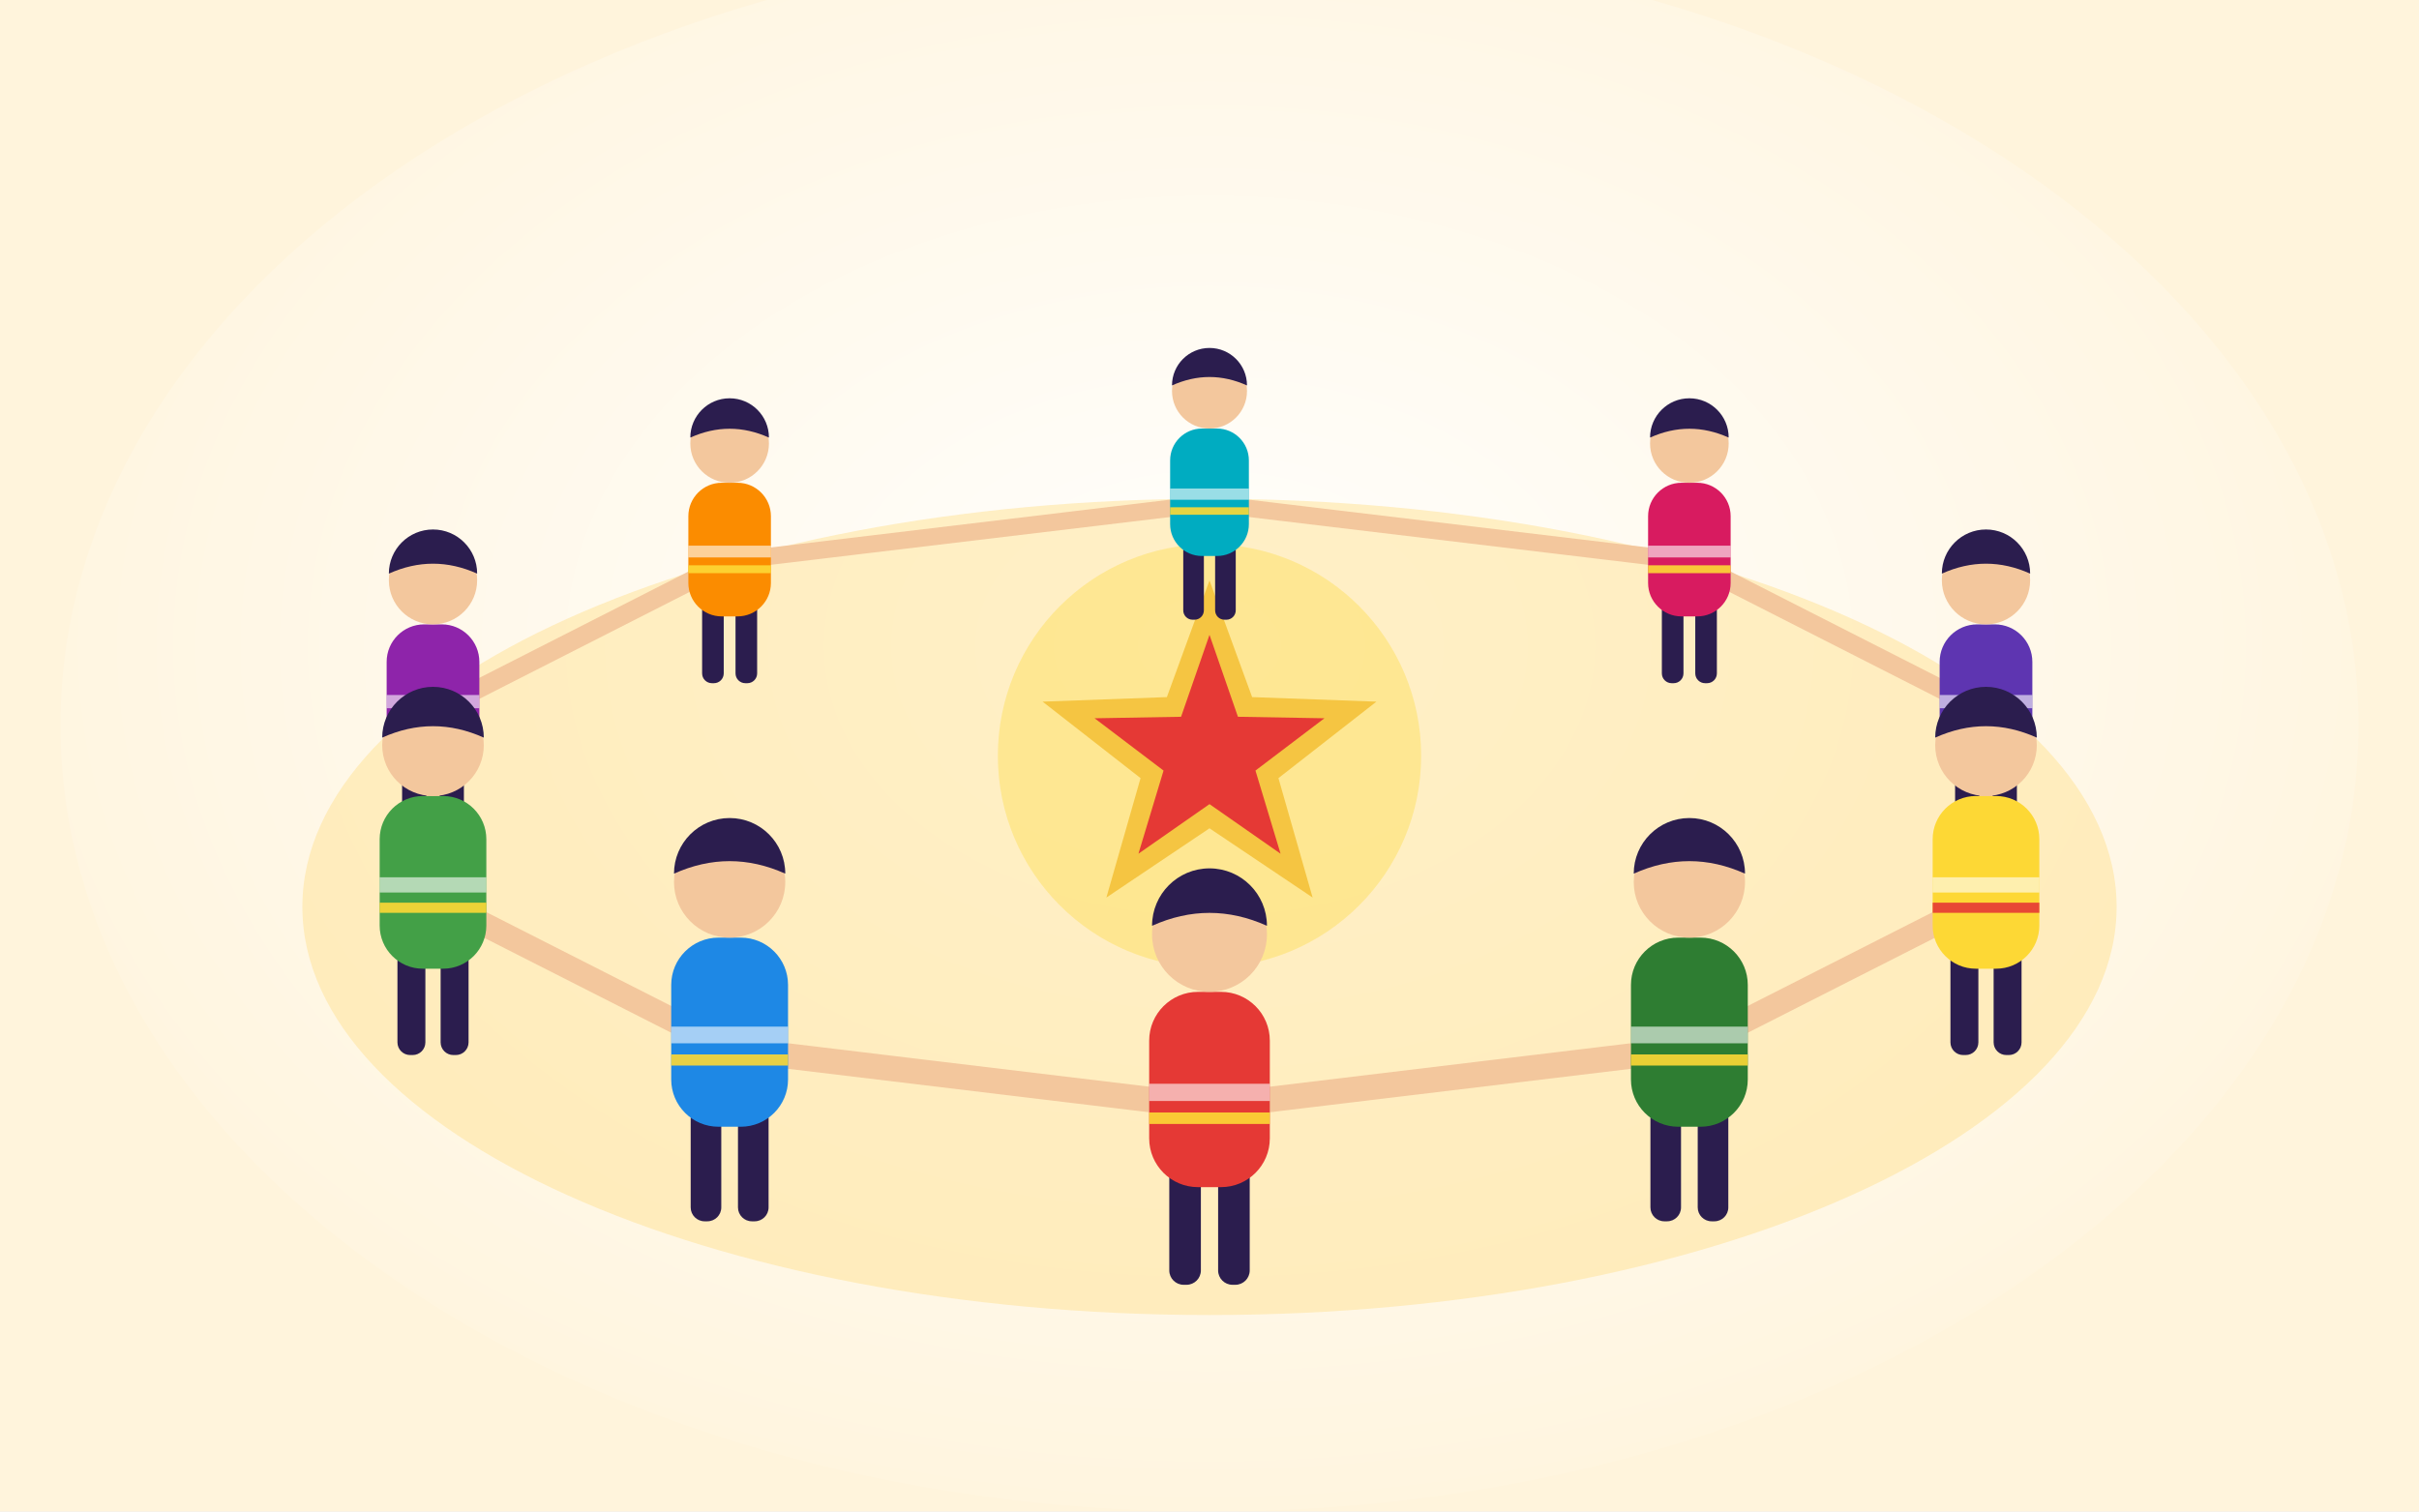
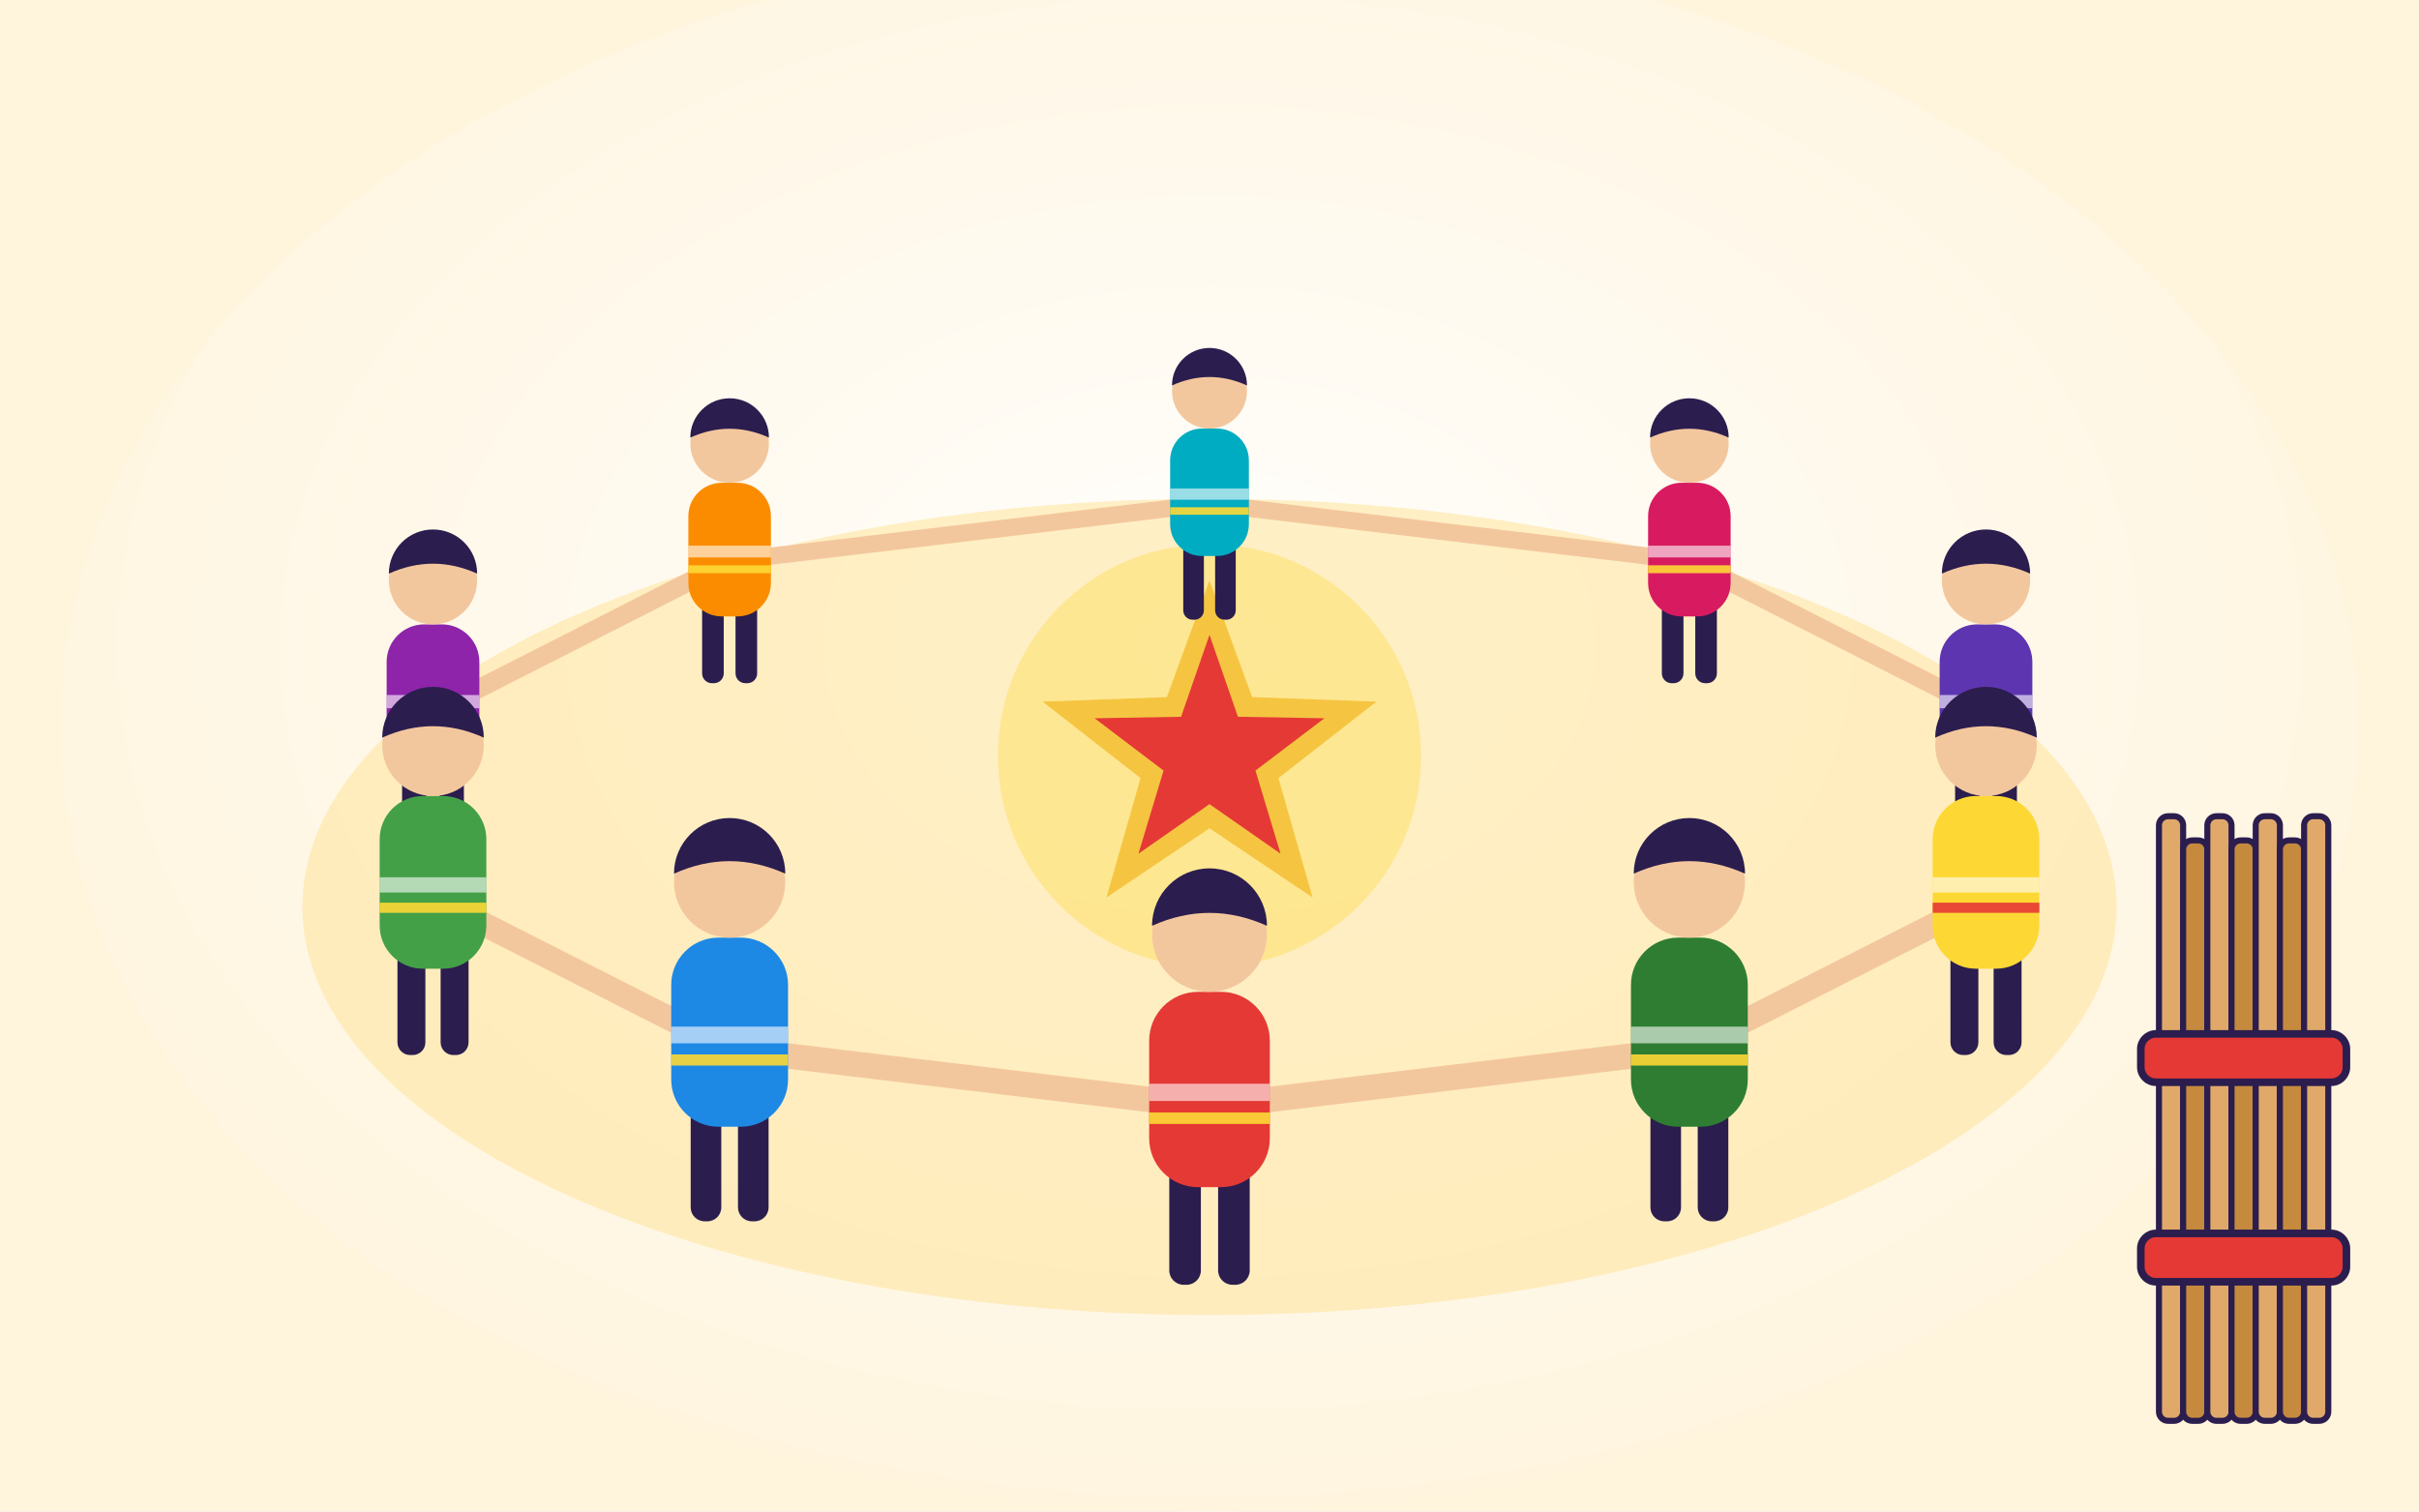
<svg xmlns="http://www.w3.org/2000/svg" viewBox="0 0 800 500" role="img" aria-label="Nhiều người nắm tay nhau thành vòng tròn quanh ngôi sao">
  <defs>
    <radialGradient id="glow" cx="50%" cy="45%" r="60%">
      <stop offset="0" stop-color="#ffffff" stop-opacity=".95" />
      <stop offset="1" stop-color="#ffffff" stop-opacity="0" />
    </radialGradient>
  </defs>
  <rect width="800" height="500" fill="#fff4dc" />
  <ellipse cx="400" cy="240" rx="380" ry="260" fill="url(#glow)" />
  <ellipse cx="400" cy="300" rx="300" ry="135" fill="#ffe39a" opacity=".55" />
  <circle cx="400" cy="250" r="70" fill="#fdd835" opacity=".35" />
  <polygon points="400.0,192.0 414.1,230.6 455.2,232.1 422.8,257.4 434.1,296.9 400.0,274.0 365.9,296.9 377.2,257.4 344.8,232.1 385.9,230.6" fill="#f5c542" />
  <polygon points="400.0,210.0 409.4,237.1 438.0,237.6 415.2,254.9 423.5,282.4 400.0,266.0 376.5,282.4 384.8,254.9 362.0,237.6 390.6,237.1" fill="#e53935" />
  <line x1="400.0" y1="366.1" x2="241.3" y2="347.0" stroke="#f3c79d" stroke-width="8.4" stroke-linecap="round" />
  <line x1="241.3" y1="347.0" x2="143.2" y2="297.2" stroke="#f3c79d" stroke-width="7.9" stroke-linecap="round" />
  <line x1="143.2" y1="297.2" x2="143.2" y2="235.5" stroke="#f3c79d" stroke-width="7.1" stroke-linecap="round" />
  <line x1="143.2" y1="235.5" x2="241.3" y2="185.6" stroke="#f3c79d" stroke-width="6.2" stroke-linecap="round" />
  <line x1="241.3" y1="185.6" x2="400.0" y2="166.6" stroke="#f3c79d" stroke-width="5.7" stroke-linecap="round" />
  <line x1="400.0" y1="166.6" x2="558.7" y2="185.6" stroke="#f3c79d" stroke-width="5.7" stroke-linecap="round" />
  <line x1="558.7" y1="185.6" x2="656.8" y2="235.5" stroke="#f3c79d" stroke-width="6.2" stroke-linecap="round" />
  <line x1="656.8" y1="235.5" x2="656.8" y2="297.2" stroke="#f3c79d" stroke-width="7.1" stroke-linecap="round" />
  <line x1="656.8" y1="297.2" x2="558.7" y2="347.0" stroke="#f3c79d" stroke-width="7.9" stroke-linecap="round" />
  <line x1="558.7" y1="347.0" x2="400.0" y2="366.1" stroke="#f3c79d" stroke-width="8.4" stroke-linecap="round" />
  <g transform="translate(400.0 205.0) scale(0.62)">
    <rect x="-14" y="-42" width="11" height="42" rx="5" fill="#2b1d4e" />
    <rect x="3" y="-42" width="11" height="42" rx="5" fill="#2b1d4e" />
    <rect x="-21" y="-102" width="42" height="68" rx="17" fill="#00acc1" />
    <rect x="-21" y="-70" width="42" height="6" fill="#ffffff" opacity=".6" />
    <rect x="-21" y="-60" width="42" height="4" fill="#fdd835" opacity=".9" />
    <circle cx="0" cy="-122" r="20" fill="#f3c79d" />
    <path d="M-20 -125 a20 20 0 0 1 40 0 q-20 -9 -40 0z" fill="#2b1d4e" />
  </g>
  <g transform="translate(241.3 226.0) scale(0.65)">
    <rect x="-14" y="-42" width="11" height="42" rx="5" fill="#2b1d4e" />
    <rect x="3" y="-42" width="11" height="42" rx="5" fill="#2b1d4e" />
    <rect x="-21" y="-102" width="42" height="68" rx="17" fill="#fb8c00" />
    <rect x="-21" y="-70" width="42" height="6" fill="#ffffff" opacity=".6" />
    <rect x="-21" y="-60" width="42" height="4" fill="#fdd835" opacity=".9" />
    <circle cx="0" cy="-122" r="20" fill="#f3c79d" />
    <path d="M-20 -125 a20 20 0 0 1 40 0 q-20 -9 -40 0z" fill="#2b1d4e" />
  </g>
  <g transform="translate(558.7 226.0) scale(0.65)">
    <rect x="-14" y="-42" width="11" height="42" rx="5" fill="#2b1d4e" />
    <rect x="3" y="-42" width="11" height="42" rx="5" fill="#2b1d4e" />
    <rect x="-21" y="-102" width="42" height="68" rx="17" fill="#d81b60" />
    <rect x="-21" y="-70" width="42" height="6" fill="#ffffff" opacity=".6" />
    <rect x="-21" y="-60" width="42" height="4" fill="#fdd835" opacity=".9" />
    <circle cx="0" cy="-122" r="20" fill="#f3c79d" />
    <path d="M-20 -125 a20 20 0 0 1 40 0 q-20 -9 -40 0z" fill="#2b1d4e" />
  </g>
  <g transform="translate(143.2 281.0) scale(0.73)">
    <rect x="-14" y="-42" width="11" height="42" rx="5" fill="#2b1d4e" />
    <rect x="3" y="-42" width="11" height="42" rx="5" fill="#2b1d4e" />
    <rect x="-21" y="-102" width="42" height="68" rx="17" fill="#8e24aa" />
    <rect x="-21" y="-70" width="42" height="6" fill="#ffffff" opacity=".6" />
    <rect x="-21" y="-60" width="42" height="4" fill="#fdd835" opacity=".9" />
    <circle cx="0" cy="-122" r="20" fill="#f3c79d" />
    <path d="M-20 -125 a20 20 0 0 1 40 0 q-20 -9 -40 0z" fill="#2b1d4e" />
  </g>
  <g transform="translate(656.8 281.0) scale(0.73)">
    <rect x="-14" y="-42" width="11" height="42" rx="5" fill="#2b1d4e" />
    <rect x="3" y="-42" width="11" height="42" rx="5" fill="#2b1d4e" />
    <rect x="-21" y="-102" width="42" height="68" rx="17" fill="#5e35b1" />
    <rect x="-21" y="-70" width="42" height="6" fill="#ffffff" opacity=".6" />
    <rect x="-21" y="-60" width="42" height="4" fill="#fdd835" opacity=".9" />
    <circle cx="0" cy="-122" r="20" fill="#f3c79d" />
    <path d="M-20 -125 a20 20 0 0 1 40 0 q-20 -9 -40 0z" fill="#2b1d4e" />
  </g>
  <g transform="translate(143.2 349.0) scale(0.84)">
    <rect x="-14" y="-42" width="11" height="42" rx="5" fill="#2b1d4e" />
    <rect x="3" y="-42" width="11" height="42" rx="5" fill="#2b1d4e" />
    <rect x="-21" y="-102" width="42" height="68" rx="17" fill="#43a047" />
    <rect x="-21" y="-70" width="42" height="6" fill="#ffffff" opacity=".6" />
    <rect x="-21" y="-60" width="42" height="4" fill="#fdd835" opacity=".9" />
    <circle cx="0" cy="-122" r="20" fill="#f3c79d" />
    <path d="M-20 -125 a20 20 0 0 1 40 0 q-20 -9 -40 0z" fill="#2b1d4e" />
  </g>
  <g transform="translate(656.8 349.0) scale(0.84)">
    <rect x="-14" y="-42" width="11" height="42" rx="5" fill="#2b1d4e" />
    <rect x="3" y="-42" width="11" height="42" rx="5" fill="#2b1d4e" />
    <rect x="-21" y="-102" width="42" height="68" rx="17" fill="#fdd835" />
    <rect x="-21" y="-70" width="42" height="6" fill="#ffffff" opacity=".6" />
    <rect x="-21" y="-60" width="42" height="4" fill="#e53935" opacity=".9" />
    <circle cx="0" cy="-122" r="20" fill="#f3c79d" />
    <path d="M-20 -125 a20 20 0 0 1 40 0 q-20 -9 -40 0z" fill="#2b1d4e" />
  </g>
  <g transform="translate(241.3 404.0) scale(0.92)">
    <rect x="-14" y="-42" width="11" height="42" rx="5" fill="#2b1d4e" />
    <rect x="3" y="-42" width="11" height="42" rx="5" fill="#2b1d4e" />
    <rect x="-21" y="-102" width="42" height="68" rx="17" fill="#1e88e5" />
    <rect x="-21" y="-70" width="42" height="6" fill="#ffffff" opacity=".6" />
    <rect x="-21" y="-60" width="42" height="4" fill="#fdd835" opacity=".9" />
    <circle cx="0" cy="-122" r="20" fill="#f3c79d" />
    <path d="M-20 -125 a20 20 0 0 1 40 0 q-20 -9 -40 0z" fill="#2b1d4e" />
  </g>
  <g transform="translate(558.7 404.0) scale(0.92)">
    <rect x="-14" y="-42" width="11" height="42" rx="5" fill="#2b1d4e" />
    <rect x="3" y="-42" width="11" height="42" rx="5" fill="#2b1d4e" />
    <rect x="-21" y="-102" width="42" height="68" rx="17" fill="#2e7d32" />
    <rect x="-21" y="-70" width="42" height="6" fill="#ffffff" opacity=".6" />
    <rect x="-21" y="-60" width="42" height="4" fill="#fdd835" opacity=".9" />
    <circle cx="0" cy="-122" r="20" fill="#f3c79d" />
    <path d="M-20 -125 a20 20 0 0 1 40 0 q-20 -9 -40 0z" fill="#2b1d4e" />
  </g>
  <g transform="translate(400.0 425.0) scale(0.95)">
    <rect x="-14" y="-42" width="11" height="42" rx="5" fill="#2b1d4e" />
    <rect x="3" y="-42" width="11" height="42" rx="5" fill="#2b1d4e" />
    <rect x="-21" y="-102" width="42" height="68" rx="17" fill="#e53935" />
    <rect x="-21" y="-70" width="42" height="6" fill="#ffffff" opacity=".6" />
    <rect x="-21" y="-60" width="42" height="4" fill="#fdd835" opacity=".9" />
    <circle cx="0" cy="-122" r="20" fill="#f3c79d" />
    <path d="M-20 -125 a20 20 0 0 1 40 0 q-20 -9 -40 0z" fill="#2b1d4e" />
  </g>
+   <g transform="translate(742 470)">
+     <g stroke="#2b1d4e" stroke-width="2">
+       <rect x="-28" y="-200" width="8" height="200" rx="3" fill="#e0a96a" />
+       <rect x="-20" y="-192" width="8" height="192" rx="3" fill="#c58a3e" />
+       <rect x="-12" y="-200" width="8" height="200" rx="3" fill="#e0a96a" />
+       <rect x="-4" y="-192" width="8" height="192" rx="3" fill="#c58a3e" />
+       <rect x="4" y="-200" width="8" height="200" rx="3" fill="#e0a96a" />
+       <rect x="12" y="-192" width="8" height="192" rx="3" fill="#c58a3e" />
+       <rect x="20" y="-200" width="8" height="200" rx="3" fill="#e0a96a" />
+     </g>
+     <rect x="-34" y="-128" width="68" height="16" rx="5" fill="#e53935" stroke="#2b1d4e" stroke-width="2.5" />
+     <rect x="-34" y="-62" width="68" height="16" rx="5" fill="#e53935" stroke="#2b1d4e" stroke-width="2.5" />
+   </g>
</svg>
